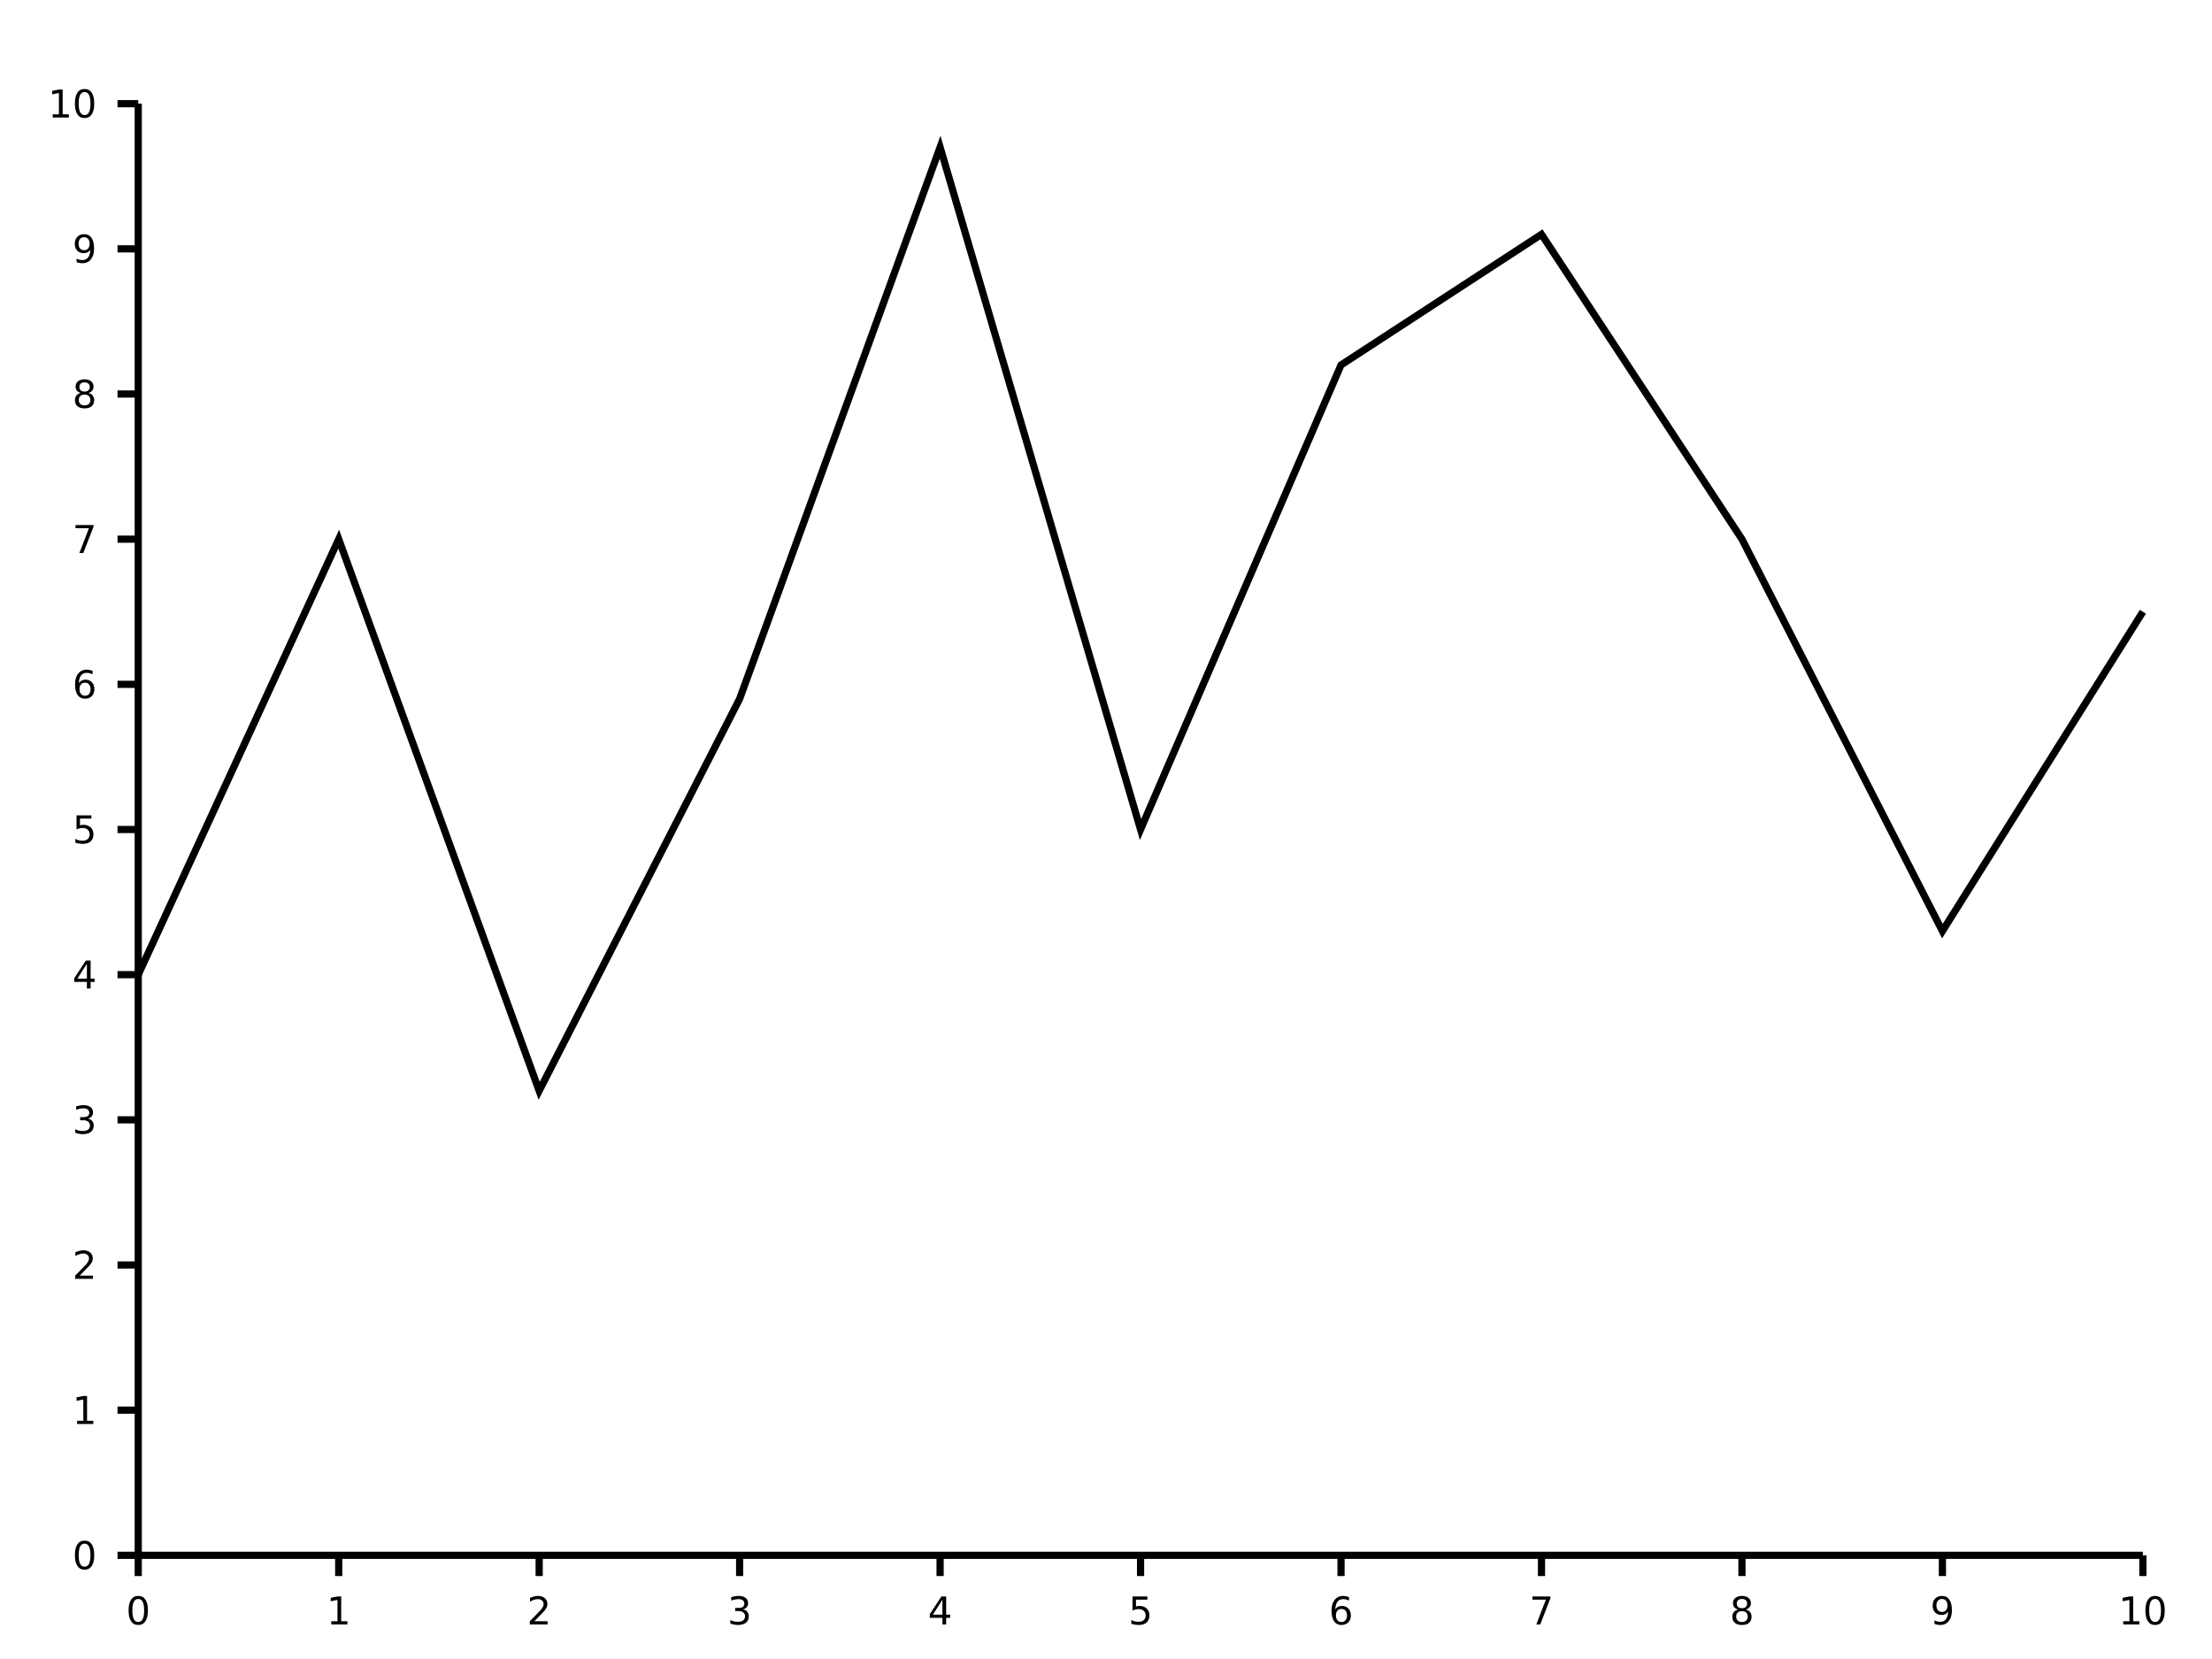
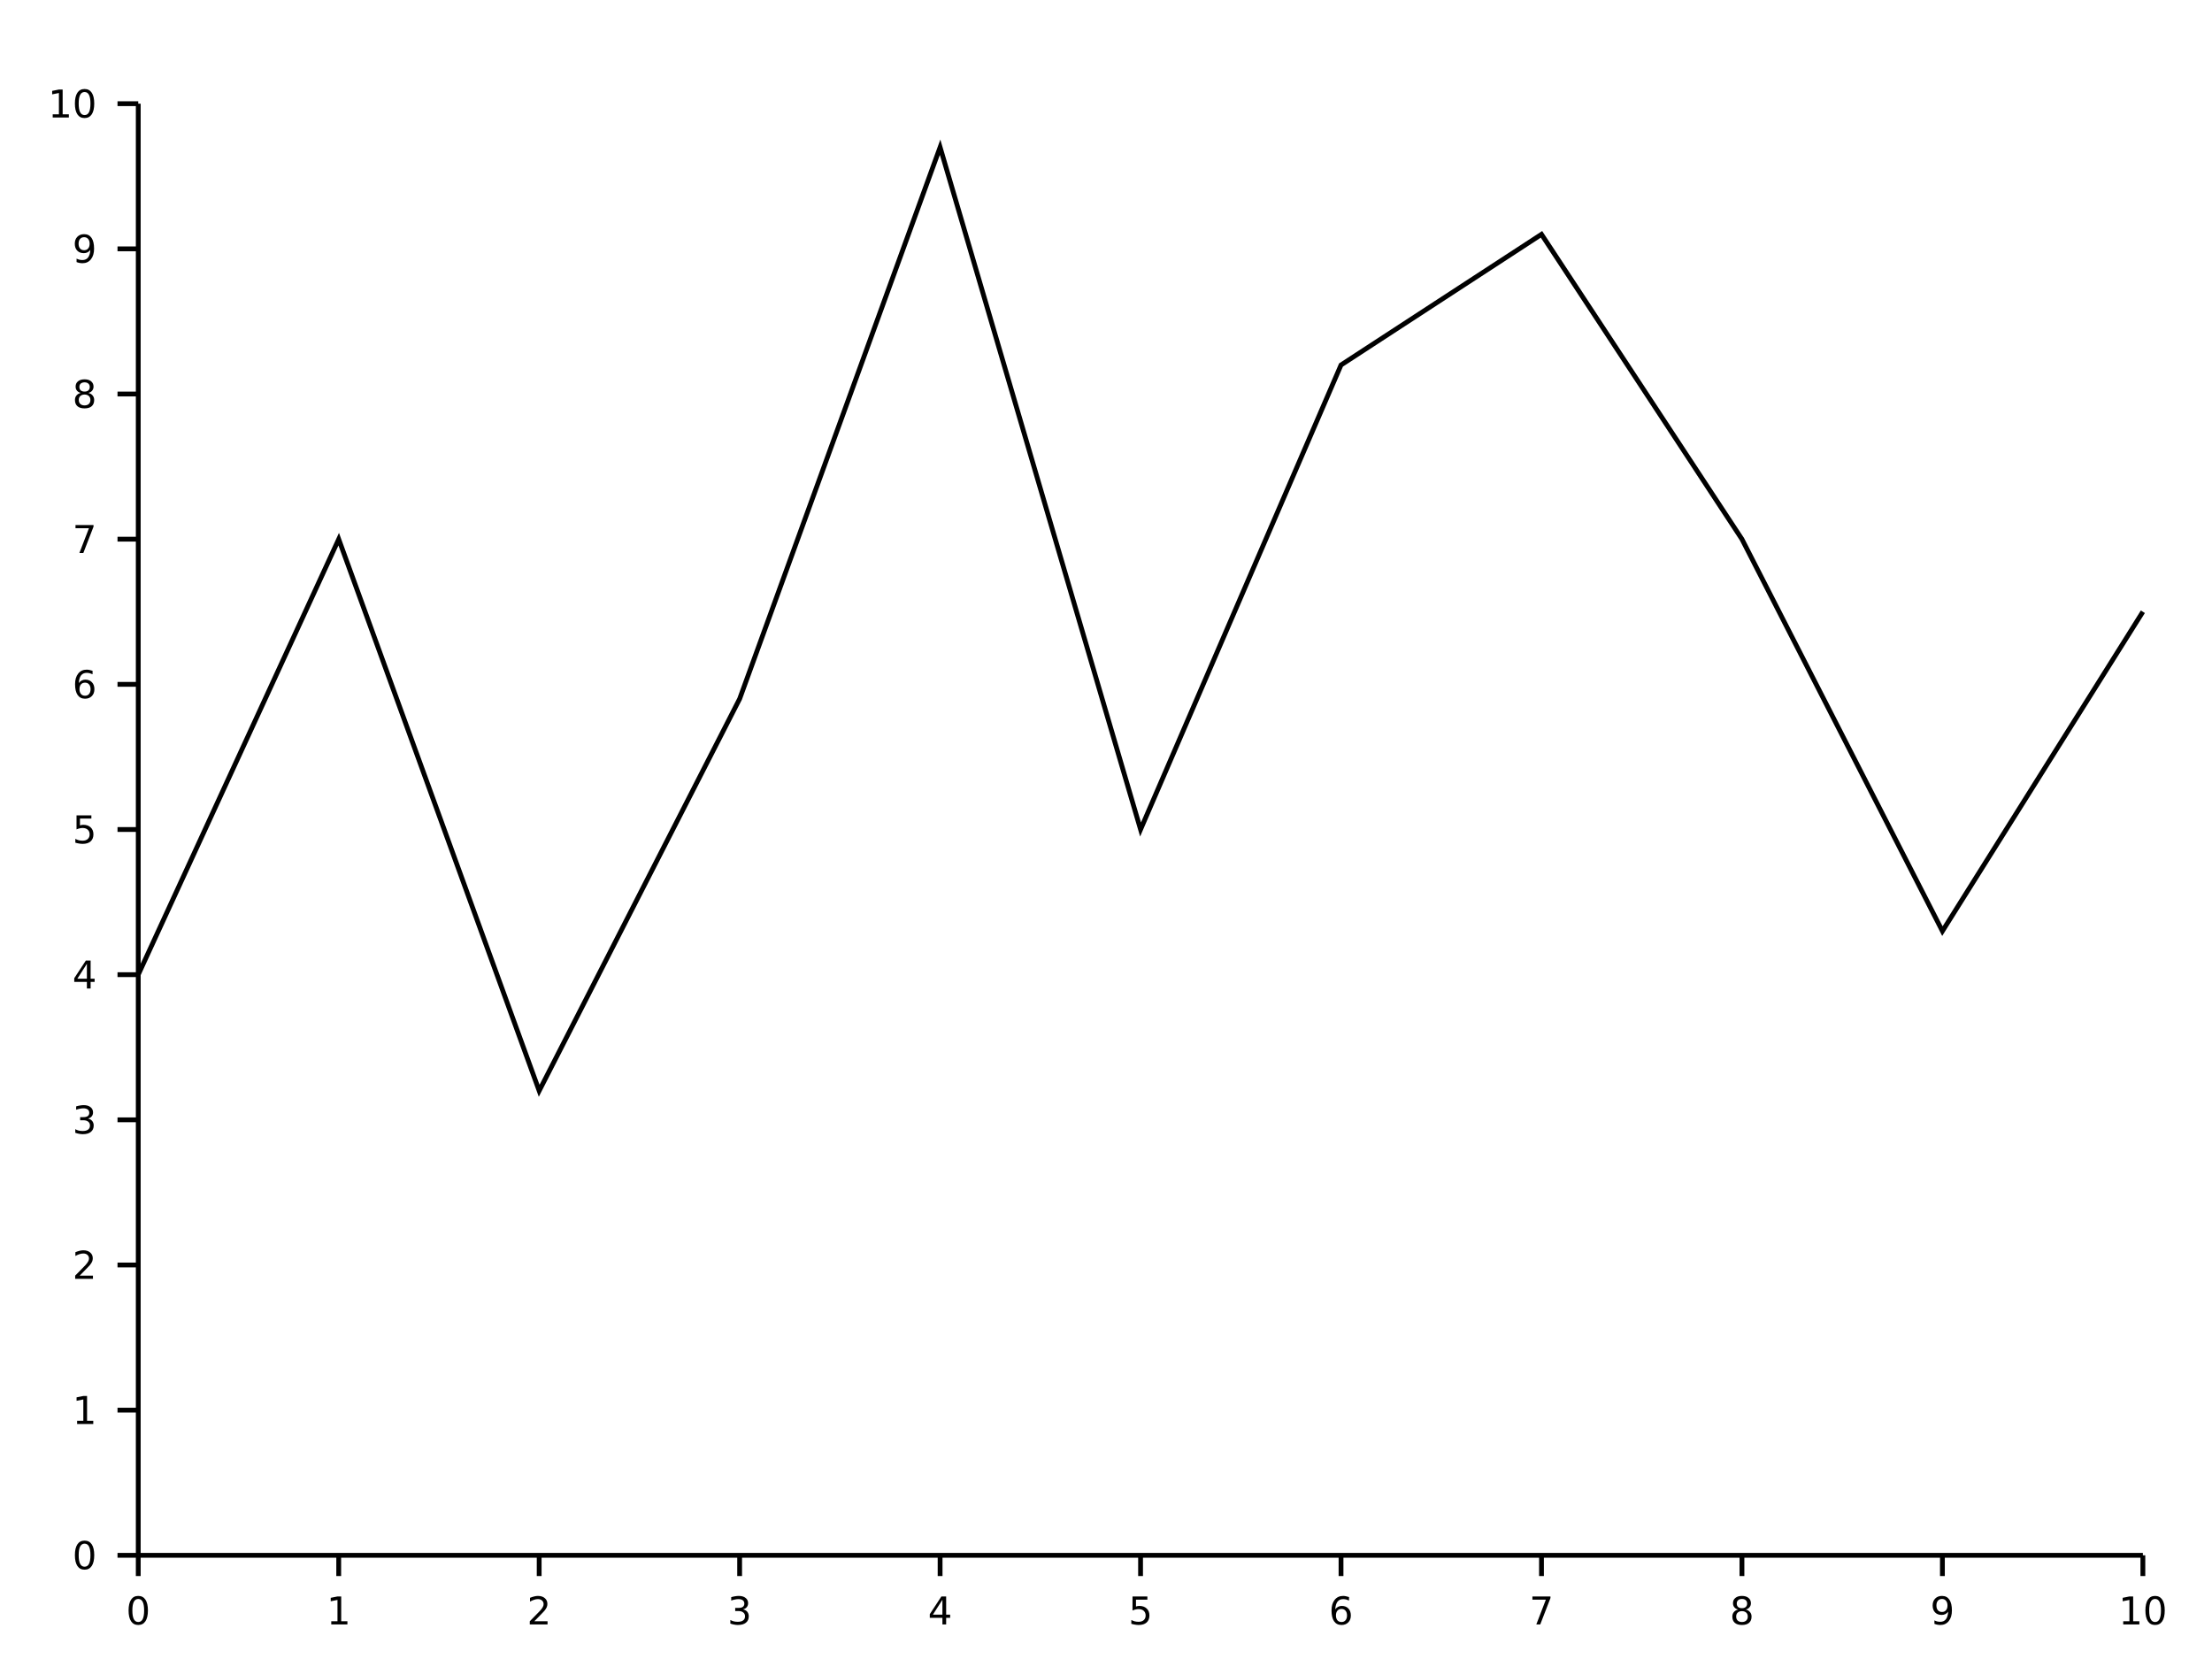
<svg xmlns="http://www.w3.org/2000/svg" xmlns:xlink="http://www.w3.org/1999/xlink" width="640px" height="480px" viewBox="0 0 640 480" version="1.1">
  <defs>
    <g>
      <symbol overflow="visible" id="glyph0-0">
        <path style="stroke:none;" d="M 0.547 1.969 L 0.547 -7.828 L 6.109 -7.828 L 6.109 1.969 Z M 1.172 1.344 L 5.484 1.344 L 5.484 -7.203 L 1.172 -7.203 Z M 1.172 1.344 " />
      </symbol>
      <symbol overflow="visible" id="glyph0-1">
        <path style="stroke:none;" d="M 3.531 -7.375 C 2.969 -7.375 2.539 -7.098 2.25 -6.547 C 1.969 -5.992 1.828 -5.16 1.828 -4.047 C 1.828 -2.93 1.969 -2.094 2.25 -1.531 C 2.539 -0.977 2.969 -0.703 3.531 -0.703 C 4.102 -0.703 4.531 -0.977 4.812 -1.531 C 5.094 -2.094 5.234 -2.93 5.234 -4.047 C 5.234 -5.16 5.094 -5.992 4.812 -6.547 C 4.531 -7.098 4.102 -7.375 3.531 -7.375 Z M 3.531 -8.25 C 4.438 -8.25 5.129 -7.891 5.609 -7.172 C 6.086 -6.453 6.328 -5.41 6.328 -4.047 C 6.328 -2.68 6.086 -1.641 5.609 -0.922 C 5.129 -0.203 4.438 0.156 3.531 0.156 C 2.625 0.156 1.93 -0.203 1.453 -0.922 C 0.973 -1.641 0.734 -2.68 0.734 -4.047 C 0.734 -5.41 0.973 -6.453 1.453 -7.172 C 1.93 -7.891 2.625 -8.25 3.531 -8.25 Z M 3.531 -8.25 " />
      </symbol>
      <symbol overflow="visible" id="glyph0-2">
        <path style="stroke:none;" d="M 1.375 -0.922 L 3.172 -0.922 L 3.172 -7.094 L 1.219 -6.703 L 1.219 -7.703 L 3.156 -8.094 L 4.25 -8.094 L 4.25 -0.922 L 6.047 -0.922 L 6.047 0 L 1.375 0 Z M 1.375 -0.922 " />
      </symbol>
      <symbol overflow="visible" id="glyph0-3">
        <path style="stroke:none;" d="M 2.125 -0.922 L 5.953 -0.922 L 5.953 0 L 0.812 0 L 0.812 -0.922 C 1.227 -1.348 1.797 -1.926 2.516 -2.656 C 3.234 -3.383 3.688 -3.852 3.875 -4.062 C 4.219 -4.457 4.457 -4.789 4.594 -5.062 C 4.738 -5.332 4.812 -5.598 4.812 -5.859 C 4.812 -6.297 4.66 -6.648 4.359 -6.922 C 4.055 -7.191 3.66 -7.328 3.172 -7.328 C 2.828 -7.328 2.461 -7.266 2.078 -7.141 C 1.703 -7.023 1.301 -6.848 0.875 -6.609 L 0.875 -7.703 C 1.312 -7.879 1.723 -8.016 2.109 -8.109 C 2.492 -8.203 2.844 -8.25 3.156 -8.25 C 4 -8.25 4.664 -8.035 5.156 -7.609 C 5.656 -7.191 5.906 -6.633 5.906 -5.938 C 5.906 -5.602 5.844 -5.285 5.719 -4.984 C 5.594 -4.691 5.367 -4.344 5.047 -3.938 C 4.953 -3.832 4.66 -3.523 4.172 -3.016 C 3.691 -2.516 3.008 -1.816 2.125 -0.922 Z M 2.125 -0.922 " />
      </symbol>
      <symbol overflow="visible" id="glyph0-4">
        <path style="stroke:none;" d="M 4.5 -4.359 C 5.031 -4.254 5.441 -4.023 5.734 -3.672 C 6.023 -3.316 6.172 -2.879 6.172 -2.359 C 6.172 -1.555 5.895 -0.938 5.344 -0.5 C 4.801 -0.062 4.023 0.156 3.016 0.156 C 2.672 0.156 2.316 0.117 1.953 0.047 C 1.598 -0.016 1.227 -0.113 0.844 -0.25 L 0.844 -1.297 C 1.145 -1.117 1.477 -0.984 1.844 -0.891 C 2.207 -0.805 2.586 -0.766 2.984 -0.766 C 3.672 -0.766 4.191 -0.898 4.547 -1.172 C 4.91 -1.441 5.094 -1.836 5.094 -2.359 C 5.094 -2.828 4.922 -3.195 4.578 -3.469 C 4.242 -3.738 3.781 -3.875 3.188 -3.875 L 2.25 -3.875 L 2.25 -4.781 L 3.234 -4.781 C 3.773 -4.781 4.188 -4.883 4.469 -5.094 C 4.75 -5.312 4.891 -5.625 4.891 -6.031 C 4.891 -6.445 4.742 -6.766 4.453 -6.984 C 4.16 -7.211 3.738 -7.328 3.188 -7.328 C 2.883 -7.328 2.562 -7.289 2.219 -7.219 C 1.875 -7.156 1.5 -7.055 1.094 -6.922 L 1.094 -7.891 C 1.508 -8.016 1.895 -8.102 2.25 -8.156 C 2.613 -8.219 2.957 -8.25 3.281 -8.25 C 4.113 -8.25 4.77 -8.055 5.25 -7.672 C 5.738 -7.297 5.984 -6.785 5.984 -6.141 C 5.984 -5.691 5.852 -5.312 5.594 -5 C 5.344 -4.695 4.977 -4.484 4.5 -4.359 Z M 4.5 -4.359 " />
      </symbol>
      <symbol overflow="visible" id="glyph0-5">
        <path style="stroke:none;" d="M 4.203 -7.141 L 1.438 -2.828 L 4.203 -2.828 Z M 3.906 -8.094 L 5.281 -8.094 L 5.281 -2.828 L 6.438 -2.828 L 6.438 -1.906 L 5.281 -1.906 L 5.281 0 L 4.203 0 L 4.203 -1.906 L 0.547 -1.906 L 0.547 -2.969 Z M 3.906 -8.094 " />
      </symbol>
      <symbol overflow="visible" id="glyph0-6">
        <path style="stroke:none;" d="M 1.203 -8.094 L 5.5 -8.094 L 5.5 -7.172 L 2.203 -7.172 L 2.203 -5.188 C 2.359 -5.238 2.516 -5.281 2.672 -5.312 C 2.836 -5.344 3 -5.359 3.156 -5.359 C 4.062 -5.359 4.773 -5.109 5.297 -4.609 C 5.828 -4.117 6.094 -3.445 6.094 -2.594 C 6.094 -1.727 5.82 -1.051 5.281 -0.562 C 4.738 -0.082 3.973 0.156 2.984 0.156 C 2.648 0.156 2.305 0.125 1.953 0.062 C 1.598 0.008 1.234 -0.07 0.859 -0.188 L 0.859 -1.297 C 1.18 -1.117 1.516 -0.984 1.859 -0.891 C 2.211 -0.805 2.582 -0.766 2.969 -0.766 C 3.594 -0.766 4.086 -0.926 4.453 -1.25 C 4.816 -1.582 5 -2.031 5 -2.594 C 5 -3.156 4.816 -3.602 4.453 -3.938 C 4.086 -4.27 3.594 -4.438 2.969 -4.438 C 2.676 -4.438 2.383 -4.398 2.094 -4.328 C 1.801 -4.266 1.504 -4.164 1.203 -4.031 Z M 1.203 -8.094 " />
      </symbol>
      <symbol overflow="visible" id="glyph0-7">
        <path style="stroke:none;" d="M 3.672 -4.484 C 3.172 -4.484 2.773 -4.316 2.484 -3.984 C 2.203 -3.648 2.062 -3.188 2.062 -2.594 C 2.062 -2.008 2.203 -1.547 2.484 -1.203 C 2.773 -0.867 3.172 -0.703 3.672 -0.703 C 4.16 -0.703 4.547 -0.867 4.828 -1.203 C 5.117 -1.547 5.266 -2.008 5.266 -2.594 C 5.266 -3.188 5.117 -3.648 4.828 -3.984 C 4.547 -4.316 4.16 -4.484 3.672 -4.484 Z M 5.844 -7.922 L 5.844 -6.922 C 5.57 -7.047 5.297 -7.145 5.016 -7.219 C 4.734 -7.289 4.453 -7.328 4.172 -7.328 C 3.453 -7.328 2.898 -7.082 2.516 -6.594 C 2.141 -6.102 1.922 -5.363 1.859 -4.375 C 2.078 -4.688 2.348 -4.926 2.672 -5.094 C 2.992 -5.27 3.348 -5.359 3.734 -5.359 C 4.547 -5.359 5.188 -5.109 5.656 -4.609 C 6.133 -4.117 6.375 -3.445 6.375 -2.594 C 6.375 -1.758 6.125 -1.094 5.625 -0.594 C 5.133 -0.094 4.484 0.156 3.672 0.156 C 2.734 0.156 2.016 -0.203 1.516 -0.922 C 1.023 -1.641 0.781 -2.68 0.781 -4.047 C 0.781 -5.328 1.082 -6.348 1.688 -7.109 C 2.289 -7.867 3.109 -8.25 4.141 -8.25 C 4.41 -8.25 4.688 -8.219 4.969 -8.156 C 5.25 -8.102 5.539 -8.023 5.844 -7.922 Z M 5.844 -7.922 " />
      </symbol>
      <symbol overflow="visible" id="glyph0-8">
        <path style="stroke:none;" d="M 0.906 -8.094 L 6.125 -8.094 L 6.125 -7.625 L 3.172 0 L 2.031 0 L 4.797 -7.172 L 0.906 -7.172 Z M 0.906 -8.094 " />
      </symbol>
      <symbol overflow="visible" id="glyph0-9">
        <path style="stroke:none;" d="M 3.531 -3.844 C 3.008 -3.844 2.598 -3.703 2.297 -3.422 C 2.004 -3.148 1.859 -2.77 1.859 -2.281 C 1.859 -1.789 2.004 -1.406 2.297 -1.125 C 2.598 -0.844 3.008 -0.703 3.531 -0.703 C 4.051 -0.703 4.461 -0.844 4.766 -1.125 C 5.066 -1.406 5.219 -1.789 5.219 -2.281 C 5.219 -2.77 5.066 -3.148 4.766 -3.422 C 4.461 -3.703 4.051 -3.844 3.531 -3.844 Z M 2.438 -4.312 C 1.969 -4.426 1.598 -4.645 1.328 -4.969 C 1.066 -5.289 0.938 -5.68 0.938 -6.141 C 0.938 -6.785 1.164 -7.297 1.625 -7.672 C 2.094 -8.055 2.727 -8.25 3.531 -8.25 C 4.332 -8.25 4.961 -8.055 5.422 -7.672 C 5.891 -7.297 6.125 -6.785 6.125 -6.141 C 6.125 -5.68 5.988 -5.289 5.719 -4.969 C 5.457 -4.645 5.094 -4.426 4.625 -4.312 C 5.156 -4.188 5.566 -3.941 5.859 -3.578 C 6.16 -3.223 6.312 -2.789 6.312 -2.281 C 6.312 -1.488 6.07 -0.883 5.594 -0.469 C 5.113 -0.051 4.426 0.156 3.531 0.156 C 2.633 0.156 1.945 -0.051 1.469 -0.469 C 0.988 -0.883 0.75 -1.488 0.75 -2.281 C 0.75 -2.789 0.895 -3.223 1.188 -3.578 C 1.488 -3.941 1.906 -4.188 2.438 -4.312 Z M 2.031 -6.047 C 2.031 -5.617 2.16 -5.285 2.422 -5.047 C 2.691 -4.816 3.062 -4.703 3.531 -4.703 C 4 -4.703 4.363 -4.816 4.625 -5.047 C 4.895 -5.285 5.031 -5.617 5.031 -6.047 C 5.031 -6.461 4.895 -6.785 4.625 -7.016 C 4.363 -7.254 4 -7.375 3.531 -7.375 C 3.062 -7.375 2.691 -7.254 2.422 -7.016 C 2.16 -6.785 2.031 -6.461 2.031 -6.047 Z M 2.031 -6.047 " />
      </symbol>
      <symbol overflow="visible" id="glyph0-10">
        <path style="stroke:none;" d="M 1.219 -0.172 L 1.219 -1.172 C 1.488 -1.035 1.766 -0.93 2.047 -0.859 C 2.336 -0.797 2.617 -0.766 2.891 -0.766 C 3.609 -0.766 4.156 -1.004 4.531 -1.484 C 4.914 -1.973 5.141 -2.711 5.203 -3.703 C 4.984 -3.398 4.711 -3.164 4.391 -3 C 4.078 -2.832 3.723 -2.75 3.328 -2.75 C 2.516 -2.75 1.875 -2.992 1.406 -3.484 C 0.938 -3.973 0.703 -4.641 0.703 -5.484 C 0.703 -6.316 0.945 -6.984 1.438 -7.484 C 1.926 -7.992 2.582 -8.25 3.406 -8.25 C 4.344 -8.25 5.055 -7.891 5.547 -7.172 C 6.035 -6.453 6.281 -5.41 6.281 -4.047 C 6.281 -2.766 5.977 -1.742 5.375 -0.984 C 4.77 -0.223 3.957 0.156 2.938 0.156 C 2.656 0.156 2.375 0.129 2.094 0.078 C 1.812 0.023 1.52 -0.055 1.219 -0.172 Z M 3.406 -3.609 C 3.895 -3.609 4.281 -3.773 4.562 -4.109 C 4.852 -4.441 5 -4.898 5 -5.484 C 5 -6.066 4.852 -6.523 4.562 -6.859 C 4.281 -7.203 3.895 -7.375 3.406 -7.375 C 2.906 -7.375 2.508 -7.203 2.219 -6.859 C 1.938 -6.523 1.797 -6.066 1.797 -5.484 C 1.797 -4.898 1.938 -4.441 2.219 -4.109 C 2.508 -3.773 2.906 -3.609 3.406 -3.609 Z M 3.406 -3.609 " />
      </symbol>
    </g>
  </defs>
  <g id="surface0">
-     <path style="fill:none;stroke-width:2.083;stroke-linecap:butt;stroke-linejoin:miter;stroke:rgb(0%,0%,0%);stroke-opacity:1;stroke-miterlimit:10;" d="M 40 30 L 620 30 " transform="matrix(1,0,0,-1,0,480)" />
-     <path style="fill:none;stroke-width:2.083;stroke-linecap:butt;stroke-linejoin:miter;stroke:rgb(0%,0%,0%);stroke-opacity:1;stroke-miterlimit:10;" d="M 40 30 L 40 24 M 98 30 L 98 24 M 156 30 L 156 24 M 214 30 L 214 24 M 272 30 L 272 24 M 330 30 L 330 24 M 388 30 L 388 24 M 446 30 L 446 24 M 504 30 L 504 24 M 562 30 L 562 24 M 620 30 L 620 24 " transform="matrix(1,0,0,-1,0,480)" />
+     <path style="fill:none;stroke-width:1.389;stroke-linecap:butt;stroke-linejoin:miter;stroke:rgb(0%,0%,0%);stroke-opacity:1;stroke-miterlimit:10;" d="M 40 30 L 620 30 " transform="matrix(1,0,0,-1,0,480)" />
+     <path style="fill:none;stroke-width:1.389;stroke-linecap:butt;stroke-linejoin:miter;stroke:rgb(0%,0%,0%);stroke-opacity:1;stroke-miterlimit:10;" d="M 40 30 L 40 24 M 98 30 L 98 24 M 156 30 L 156 24 M 214 30 L 214 24 M 272 30 L 272 24 M 330 30 L 330 24 M 388 30 L 388 24 M 446 30 L 446 24 M 504 30 L 504 24 M 562 30 L 562 24 M 620 30 L 620 24 " transform="matrix(1,0,0,-1,0,480)" />
    <g style="fill:rgb(0%,0%,0%);fill-opacity:1;">
      <use xlink:href="#glyph0-1" x="36.469" y="470" />
    </g>
    <g style="fill:rgb(0%,0%,0%);fill-opacity:1;">
      <use xlink:href="#glyph0-2" x="94.469" y="470" />
    </g>
    <g style="fill:rgb(0%,0%,0%);fill-opacity:1;">
      <use xlink:href="#glyph0-3" x="152.469" y="470" />
    </g>
    <g style="fill:rgb(0%,0%,0%);fill-opacity:1;">
      <use xlink:href="#glyph0-4" x="210.469" y="470" />
    </g>
    <g style="fill:rgb(0%,0%,0%);fill-opacity:1;">
      <use xlink:href="#glyph0-5" x="268.469" y="470" />
    </g>
    <g style="fill:rgb(0%,0%,0%);fill-opacity:1;">
      <use xlink:href="#glyph0-6" x="326.469" y="470" />
    </g>
    <g style="fill:rgb(0%,0%,0%);fill-opacity:1;">
      <use xlink:href="#glyph0-7" x="384.469" y="470" />
    </g>
    <g style="fill:rgb(0%,0%,0%);fill-opacity:1;">
      <use xlink:href="#glyph0-8" x="442.469" y="470" />
    </g>
    <g style="fill:rgb(0%,0%,0%);fill-opacity:1;">
      <use xlink:href="#glyph0-9" x="500.469" y="470" />
    </g>
    <g style="fill:rgb(0%,0%,0%);fill-opacity:1;">
      <use xlink:href="#glyph0-10" x="558.469" y="470" />
    </g>
    <g style="fill:rgb(0%,0%,0%);fill-opacity:1;">
      <use xlink:href="#glyph0-2" x="612.938" y="470" />
      <use xlink:href="#glyph0-1" x="620" y="470" />
    </g>
-     <path style="fill:none;stroke-width:2.083;stroke-linecap:butt;stroke-linejoin:miter;stroke:rgb(0%,0%,0%);stroke-opacity:1;stroke-miterlimit:10;" d="M 40 30 L 40 450 " transform="matrix(1,0,0,-1,0,480)" />
-     <path style="fill:none;stroke-width:2.083;stroke-linecap:butt;stroke-linejoin:miter;stroke:rgb(0%,0%,0%);stroke-opacity:1;stroke-miterlimit:10;" d="M 40 30 L 34 30 M 40 72 L 34 72 M 40 114 L 34 114 M 40 156 L 34 156 M 40 198 L 34 198 M 40 240 L 34 240 M 40 282 L 34 282 M 40 324 L 34 324 M 40 366 L 34 366 M 40 408 L 34 408 M 40 450 L 34 450 " transform="matrix(1,0,0,-1,0,480)" />
+     <path style="fill:none;stroke-width:1.389;stroke-linecap:butt;stroke-linejoin:miter;stroke:rgb(0%,0%,0%);stroke-opacity:1;stroke-miterlimit:10;" d="M 40 30 L 40 450 " transform="matrix(1,0,0,-1,0,480)" />
+     <path style="fill:none;stroke-width:1.389;stroke-linecap:butt;stroke-linejoin:miter;stroke:rgb(0%,0%,0%);stroke-opacity:1;stroke-miterlimit:10;" d="M 40 30 L 34 30 M 40 72 L 34 72 M 40 114 L 34 114 M 40 156 L 34 156 M 40 198 L 34 198 M 40 240 L 34 240 M 40 282 L 34 282 M 40 324 L 34 324 M 40 366 L 34 366 M 40 408 L 34 408 M 40 450 L 34 450 " transform="matrix(1,0,0,-1,0,480)" />
    <g style="fill:rgb(0%,0%,0%);fill-opacity:1;">
      <use xlink:href="#glyph0-1" x="20.938" y="454" />
    </g>
    <g style="fill:rgb(0%,0%,0%);fill-opacity:1;">
      <use xlink:href="#glyph0-2" x="20.938" y="412" />
    </g>
    <g style="fill:rgb(0%,0%,0%);fill-opacity:1;">
      <use xlink:href="#glyph0-3" x="20.938" y="370" />
    </g>
    <g style="fill:rgb(0%,0%,0%);fill-opacity:1;">
      <use xlink:href="#glyph0-4" x="20.938" y="328" />
    </g>
    <g style="fill:rgb(0%,0%,0%);fill-opacity:1;">
      <use xlink:href="#glyph0-5" x="20.938" y="286" />
    </g>
    <g style="fill:rgb(0%,0%,0%);fill-opacity:1;">
      <use xlink:href="#glyph0-6" x="20.938" y="244" />
    </g>
    <g style="fill:rgb(0%,0%,0%);fill-opacity:1;">
      <use xlink:href="#glyph0-7" x="20.938" y="202" />
    </g>
    <g style="fill:rgb(0%,0%,0%);fill-opacity:1;">
      <use xlink:href="#glyph0-8" x="20.938" y="160" />
    </g>
    <g style="fill:rgb(0%,0%,0%);fill-opacity:1;">
      <use xlink:href="#glyph0-9" x="20.938" y="118" />
    </g>
    <g style="fill:rgb(0%,0%,0%);fill-opacity:1;">
      <use xlink:href="#glyph0-10" x="20.938" y="76" />
    </g>
    <g style="fill:rgb(0%,0%,0%);fill-opacity:1;">
      <use xlink:href="#glyph0-2" x="13.875" y="34" />
      <use xlink:href="#glyph0-1" x="20.938" y="34" />
    </g>
-     <path style="fill:none;stroke-width:2.083;stroke-linecap:butt;stroke-linejoin:miter;stroke:rgb(0%,0%,0%);stroke-opacity:1;stroke-miterlimit:10;" d="M 40 198 L 98 324 L 156 164.398 L 214 277.801 L 272 437.398 L 330 240 L 388 374.398 L 446 412.199 L 504 324 L 562 210.602 L 620 303 " transform="matrix(1,0,0,-1,0,480)" />
+     <path style="fill:none;stroke-width:1.389;stroke-linecap:butt;stroke-linejoin:miter;stroke:rgb(0%,0%,0%);stroke-opacity:1;stroke-miterlimit:10;" d="M 40 198 L 98 324 L 156 164.398 L 214 277.801 L 272 437.398 L 330 240 L 388 374.398 L 446 412.199 L 504 324 L 562 210.602 L 620 303 " transform="matrix(1,0,0,-1,0,480)" />
  </g>
</svg>
